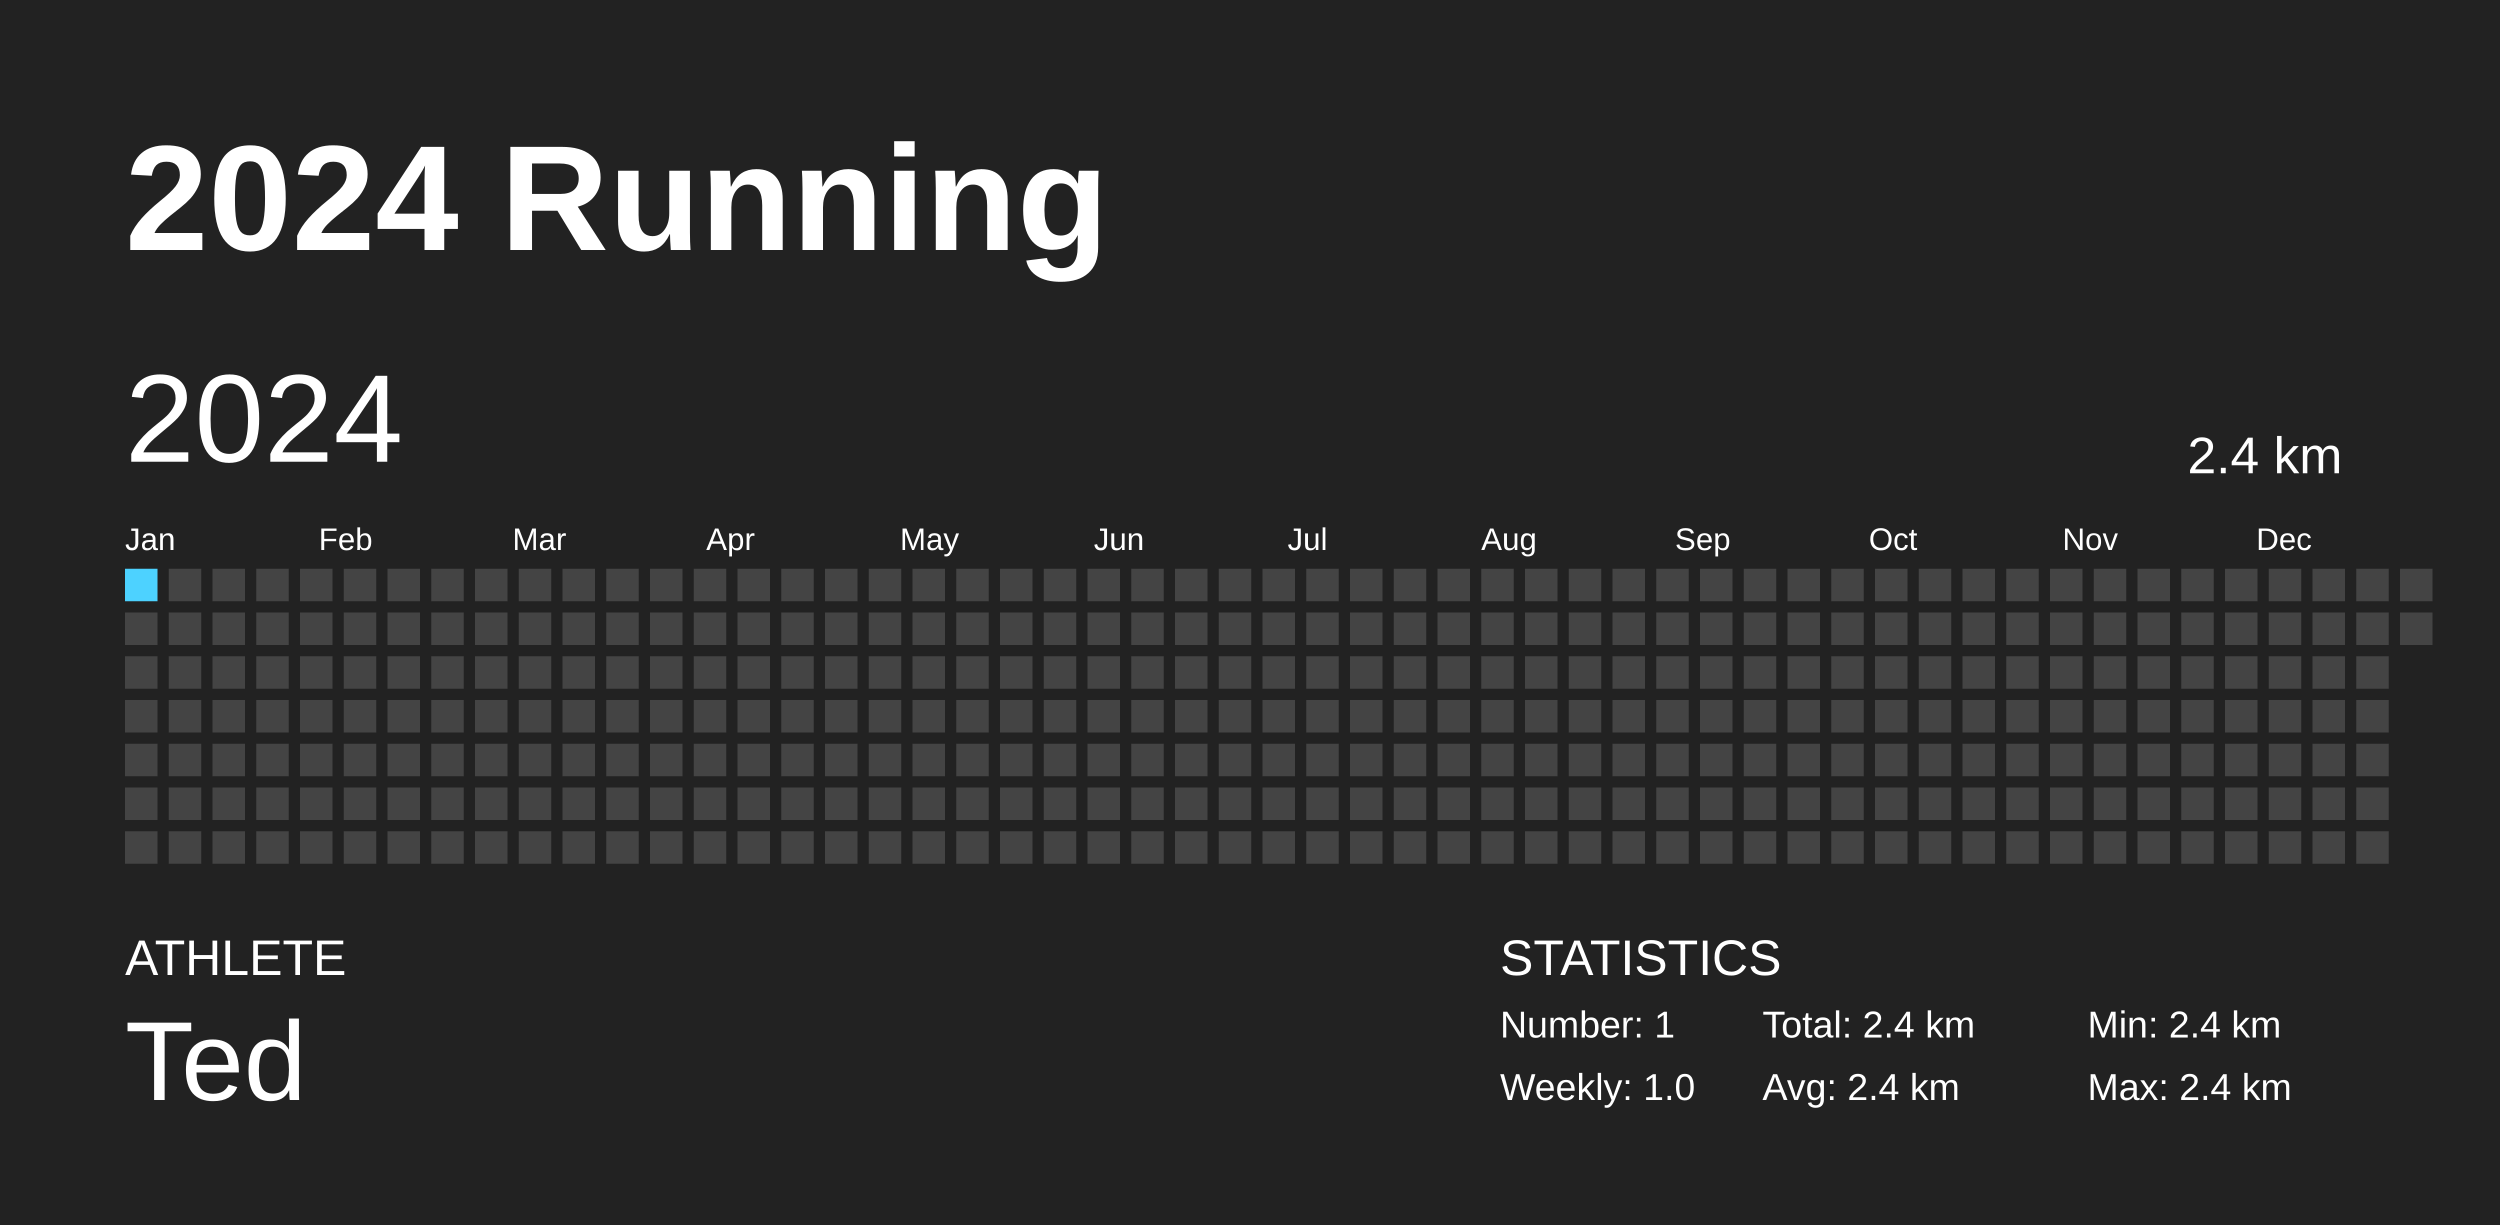
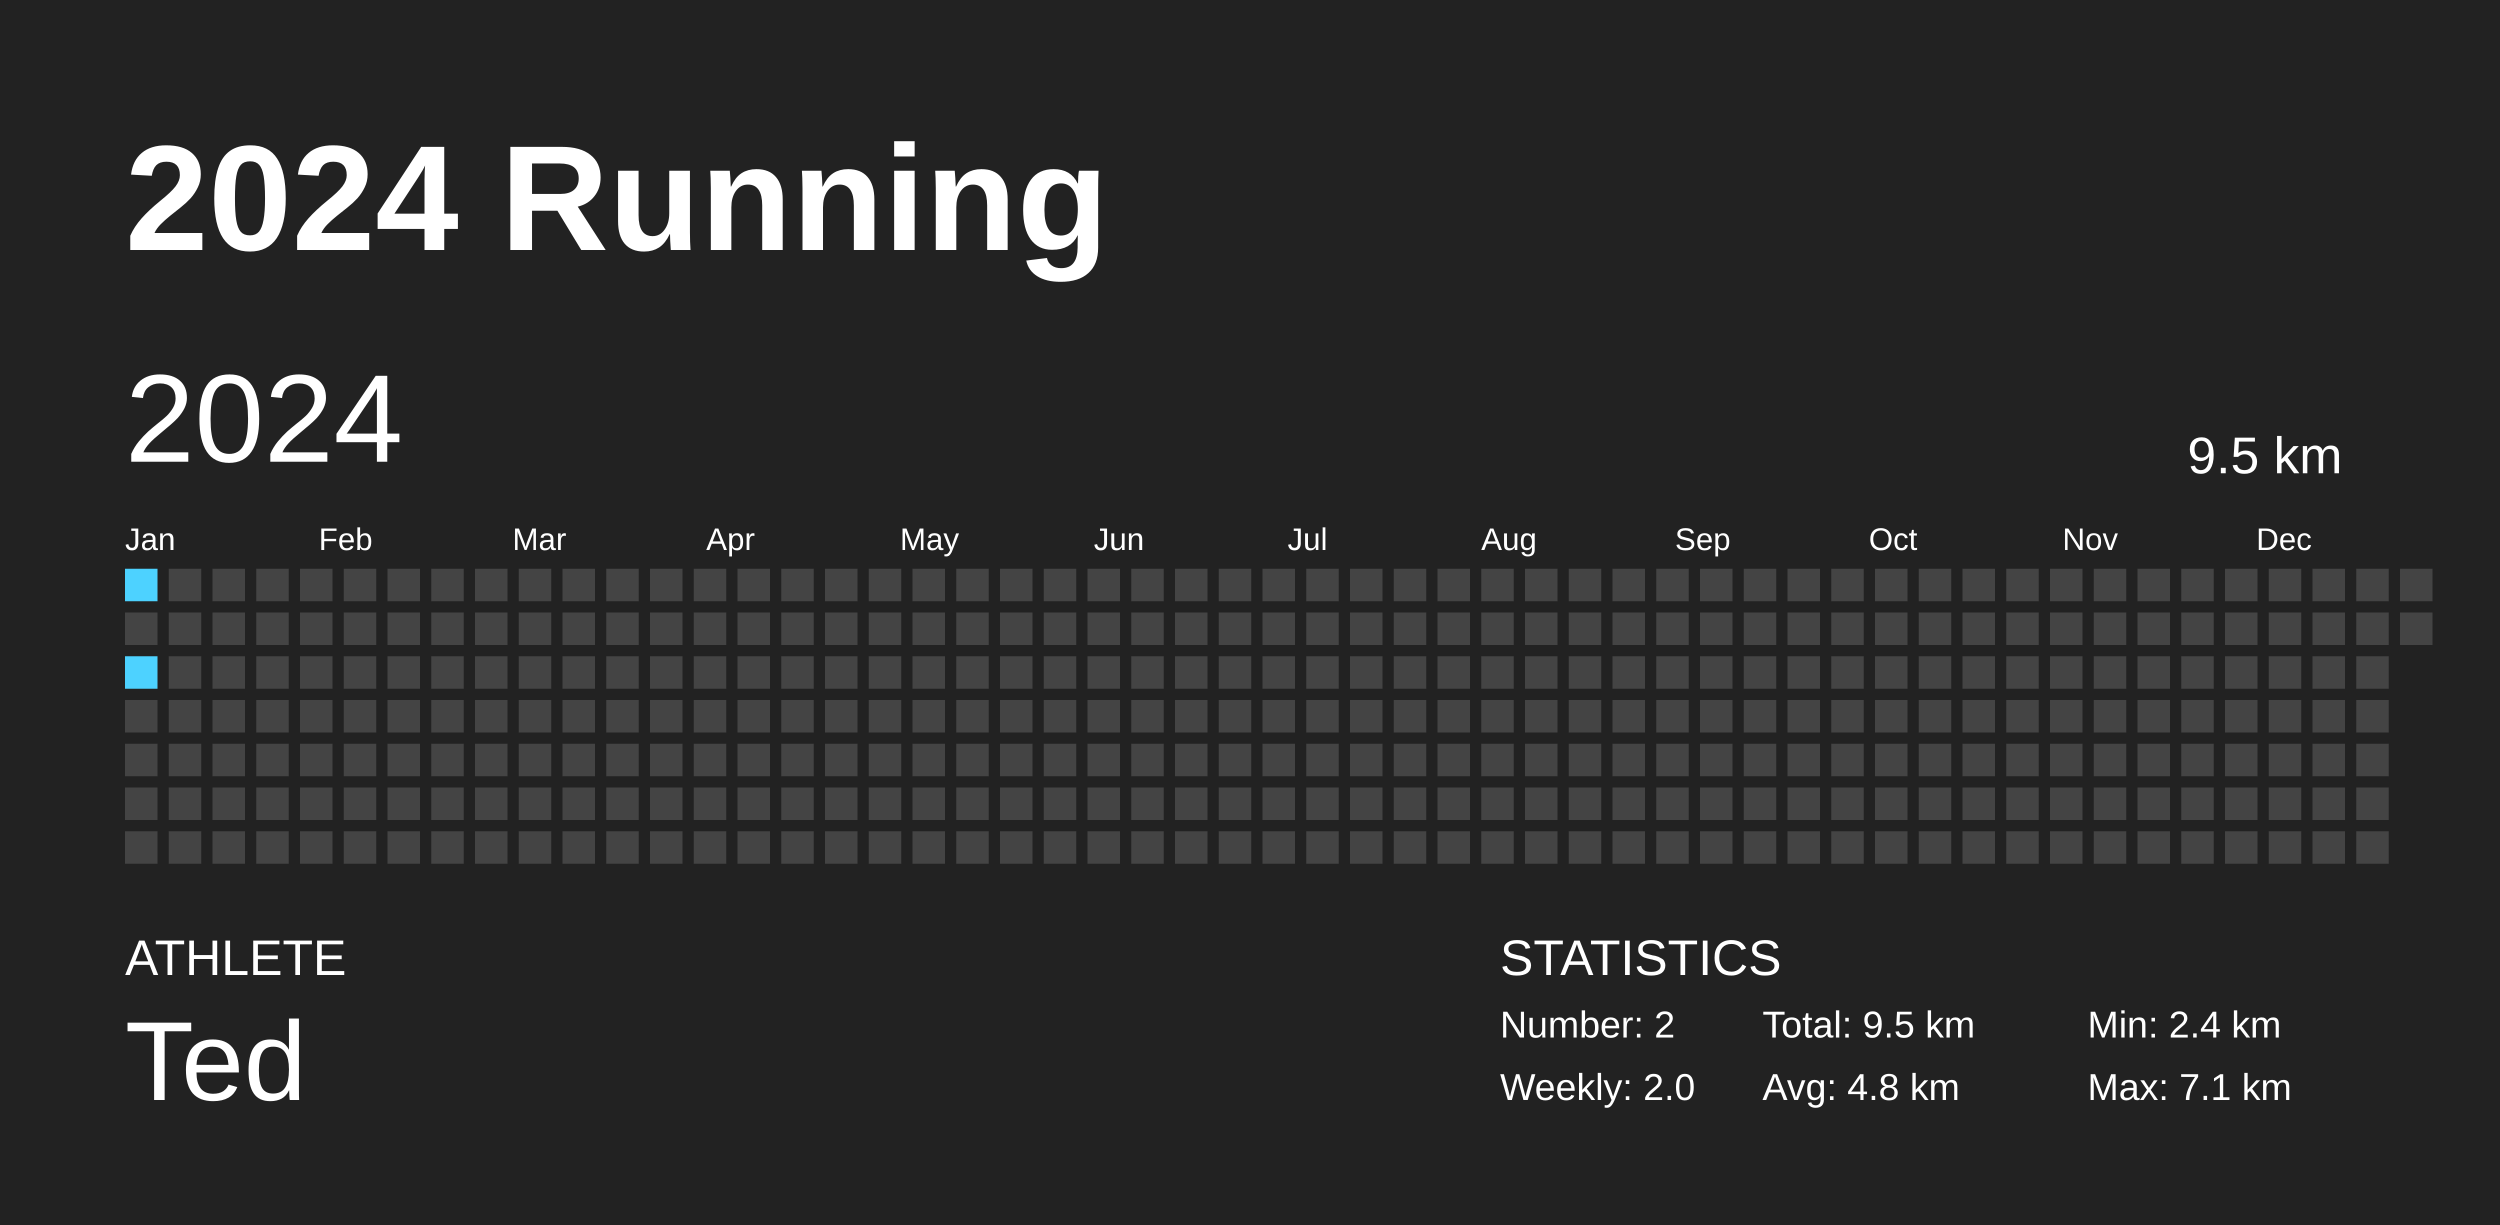
<svg xmlns="http://www.w3.org/2000/svg" baseProfile="full" height="98mm" version="1.1" viewBox="0,0,200,98" width="200mm">
  <defs />
  <rect fill="#222222" height="98" width="200" x="0" y="0" />
  <text fill="#FFFFFF" style="font-size:12px; font-family:Arial; font-weight:bold;" x="10" y="20">2024 Running</text>
  <text fill="#FFFFFF" style="font-size:4px; font-family:Arial" x="10" y="78">ATHLETE</text>
  <text fill="#FFFFFF" style="font-size:9px; font-family:Arial" x="10" y="88">Ted</text>
  <text fill="#FFFFFF" style="font-size:4px; font-family:Arial" x="120" y="78">STATISTICS</text>
-   <text fill="#FFFFFF" style="font-size:3px; font-family:Arial" x="120" y="83">Number: 1</text>
-   <text fill="#FFFFFF" style="font-size:3px; font-family:Arial" x="120" y="88">Weekly: 1.0</text>
-   <text fill="#FFFFFF" style="font-size:3px; font-family:Arial" x="141" y="83">Total: 2.4 km</text>
-   <text fill="#FFFFFF" style="font-size:3px; font-family:Arial" x="141" y="88">Avg: 2.4 km</text>
+   <text fill="#FFFFFF" style="font-size:3px; font-family:Arial" x="120" y="83">Number: 2</text>
+   <text fill="#FFFFFF" style="font-size:3px; font-family:Arial" x="120" y="88">Weekly: 2.0</text>
+   <text fill="#FFFFFF" style="font-size:3px; font-family:Arial" x="141" y="83">Total: 9.5 km</text>
+   <text fill="#FFFFFF" style="font-size:3px; font-family:Arial" x="141" y="88">Avg: 4.8 km</text>
  <text fill="#FFFFFF" style="font-size:3px; font-family:Arial" x="167" y="83">Min: 2.4 km</text>
-   <text fill="#FFFFFF" style="font-size:3px; font-family:Arial" x="167" y="88">Max: 2.4 km</text>
+   <text fill="#FFFFFF" style="font-size:3px; font-family:Arial" x="167" y="88">Max: 7.1 km</text>
  <text dominant-baseline="hanging" fill="#FFFFFF" style="font-size:10.0px; font-family:Arial;" x="10" y="30">2024</text>
-   <text dominant-baseline="hanging" fill="#FFFFFF" style="font-size:4.125px; font-family:Arial;" x="175" y="35">2.4 km</text>
+   <text dominant-baseline="hanging" fill="#FFFFFF" style="font-size:4.125px; font-family:Arial;" x="175" y="35">9.5 km</text>
  <text fill="#FFFFFF" style="font-size:2.5px; font-family:Arial" x="10.0" y="44">Jan</text>
  <text fill="#FFFFFF" style="font-size:2.5px; font-family:Arial" x="25.5" y="44">Feb</text>
  <text fill="#FFFFFF" style="font-size:2.5px; font-family:Arial" x="41.0" y="44">Mar</text>
  <text fill="#FFFFFF" style="font-size:2.5px; font-family:Arial" x="56.5" y="44">Apr</text>
  <text fill="#FFFFFF" style="font-size:2.5px; font-family:Arial" x="72.0" y="44">May</text>
  <text fill="#FFFFFF" style="font-size:2.5px; font-family:Arial" x="87.5" y="44">Jun</text>
  <text fill="#FFFFFF" style="font-size:2.5px; font-family:Arial" x="103.0" y="44">Jul</text>
  <text fill="#FFFFFF" style="font-size:2.5px; font-family:Arial" x="118.5" y="44">Aug</text>
  <text fill="#FFFFFF" style="font-size:2.5px; font-family:Arial" x="134.0" y="44">Sep</text>
  <text fill="#FFFFFF" style="font-size:2.5px; font-family:Arial" x="149.5" y="44">Oct</text>
  <text fill="#FFFFFF" style="font-size:2.5px; font-family:Arial" x="165.0" y="44">Nov</text>
  <text fill="#FFFFFF" style="font-size:2.5px; font-family:Arial" x="180.5" y="44">Dec</text>
-   <rect fill="#4DD2FF" height="2.6" width="2.6" x="10.0" y="45.5" />
+   <rect fill="#4dd2ff" height="2.6" width="2.6" x="10.0" y="45.5" />
  <rect fill="#444444" height="2.6" width="2.6" x="10.0" y="49.0" />
-   <rect fill="#444444" height="2.6" width="2.6" x="10.0" y="52.5" />
+   <rect fill="#4dd2ff" height="2.6" width="2.6" x="10.0" y="52.5" />
  <rect fill="#444444" height="2.6" width="2.6" x="10.0" y="56.0" />
  <rect fill="#444444" height="2.6" width="2.6" x="10.0" y="59.5" />
  <rect fill="#444444" height="2.6" width="2.6" x="10.0" y="63.0" />
  <rect fill="#444444" height="2.6" width="2.6" x="10.0" y="66.5" />
  <rect fill="#444444" height="2.6" width="2.6" x="13.5" y="45.5" />
  <rect fill="#444444" height="2.6" width="2.6" x="13.5" y="49.0" />
  <rect fill="#444444" height="2.6" width="2.6" x="13.5" y="52.5" />
  <rect fill="#444444" height="2.6" width="2.6" x="13.5" y="56.0" />
  <rect fill="#444444" height="2.6" width="2.6" x="13.5" y="59.5" />
  <rect fill="#444444" height="2.6" width="2.6" x="13.5" y="63.0" />
  <rect fill="#444444" height="2.6" width="2.6" x="13.5" y="66.5" />
  <rect fill="#444444" height="2.6" width="2.6" x="17.0" y="45.5" />
  <rect fill="#444444" height="2.6" width="2.6" x="17.0" y="49.0" />
  <rect fill="#444444" height="2.6" width="2.6" x="17.0" y="52.5" />
  <rect fill="#444444" height="2.6" width="2.6" x="17.0" y="56.0" />
  <rect fill="#444444" height="2.6" width="2.6" x="17.0" y="59.5" />
  <rect fill="#444444" height="2.6" width="2.6" x="17.0" y="63.0" />
  <rect fill="#444444" height="2.6" width="2.6" x="17.0" y="66.5" />
  <rect fill="#444444" height="2.6" width="2.6" x="20.5" y="45.5" />
  <rect fill="#444444" height="2.6" width="2.6" x="20.5" y="49.0" />
  <rect fill="#444444" height="2.6" width="2.6" x="20.5" y="52.5" />
  <rect fill="#444444" height="2.6" width="2.6" x="20.5" y="56.0" />
  <rect fill="#444444" height="2.6" width="2.6" x="20.5" y="59.5" />
  <rect fill="#444444" height="2.6" width="2.6" x="20.5" y="63.0" />
  <rect fill="#444444" height="2.6" width="2.6" x="20.5" y="66.5" />
  <rect fill="#444444" height="2.6" width="2.6" x="24.0" y="45.5" />
  <rect fill="#444444" height="2.6" width="2.6" x="24.0" y="49.0" />
  <rect fill="#444444" height="2.6" width="2.6" x="24.0" y="52.5" />
  <rect fill="#444444" height="2.6" width="2.6" x="24.0" y="56.0" />
  <rect fill="#444444" height="2.6" width="2.6" x="24.0" y="59.5" />
  <rect fill="#444444" height="2.6" width="2.6" x="24.0" y="63.0" />
  <rect fill="#444444" height="2.6" width="2.6" x="24.0" y="66.5" />
  <rect fill="#444444" height="2.6" width="2.6" x="27.5" y="45.5" />
  <rect fill="#444444" height="2.6" width="2.6" x="27.5" y="49.0" />
  <rect fill="#444444" height="2.6" width="2.6" x="27.5" y="52.5" />
  <rect fill="#444444" height="2.6" width="2.6" x="27.5" y="56.0" />
  <rect fill="#444444" height="2.6" width="2.6" x="27.5" y="59.5" />
  <rect fill="#444444" height="2.6" width="2.6" x="27.5" y="63.0" />
  <rect fill="#444444" height="2.6" width="2.6" x="27.5" y="66.5" />
  <rect fill="#444444" height="2.6" width="2.6" x="31.0" y="45.5" />
  <rect fill="#444444" height="2.6" width="2.6" x="31.0" y="49.0" />
  <rect fill="#444444" height="2.6" width="2.6" x="31.0" y="52.5" />
  <rect fill="#444444" height="2.6" width="2.6" x="31.0" y="56.0" />
  <rect fill="#444444" height="2.6" width="2.6" x="31.0" y="59.5" />
  <rect fill="#444444" height="2.6" width="2.6" x="31.0" y="63.0" />
  <rect fill="#444444" height="2.6" width="2.6" x="31.0" y="66.5" />
  <rect fill="#444444" height="2.6" width="2.6" x="34.5" y="45.5" />
  <rect fill="#444444" height="2.6" width="2.6" x="34.5" y="49.0" />
  <rect fill="#444444" height="2.6" width="2.6" x="34.5" y="52.5" />
  <rect fill="#444444" height="2.6" width="2.6" x="34.5" y="56.0" />
  <rect fill="#444444" height="2.6" width="2.6" x="34.5" y="59.5" />
  <rect fill="#444444" height="2.6" width="2.6" x="34.5" y="63.0" />
  <rect fill="#444444" height="2.6" width="2.6" x="34.5" y="66.5" />
  <rect fill="#444444" height="2.6" width="2.6" x="38.0" y="45.5" />
  <rect fill="#444444" height="2.6" width="2.6" x="38.0" y="49.0" />
  <rect fill="#444444" height="2.6" width="2.6" x="38.0" y="52.5" />
  <rect fill="#444444" height="2.6" width="2.6" x="38.0" y="56.0" />
  <rect fill="#444444" height="2.6" width="2.6" x="38.0" y="59.5" />
  <rect fill="#444444" height="2.6" width="2.6" x="38.0" y="63.0" />
  <rect fill="#444444" height="2.6" width="2.6" x="38.0" y="66.5" />
  <rect fill="#444444" height="2.6" width="2.6" x="41.5" y="45.5" />
  <rect fill="#444444" height="2.6" width="2.6" x="41.5" y="49.0" />
  <rect fill="#444444" height="2.6" width="2.6" x="41.5" y="52.5" />
  <rect fill="#444444" height="2.6" width="2.6" x="41.5" y="56.0" />
  <rect fill="#444444" height="2.6" width="2.6" x="41.5" y="59.5" />
  <rect fill="#444444" height="2.6" width="2.6" x="41.5" y="63.0" />
  <rect fill="#444444" height="2.6" width="2.6" x="41.5" y="66.5" />
  <rect fill="#444444" height="2.6" width="2.6" x="45.0" y="45.5" />
  <rect fill="#444444" height="2.6" width="2.6" x="45.0" y="49.0" />
  <rect fill="#444444" height="2.6" width="2.6" x="45.0" y="52.5" />
  <rect fill="#444444" height="2.6" width="2.6" x="45.0" y="56.0" />
  <rect fill="#444444" height="2.6" width="2.6" x="45.0" y="59.5" />
  <rect fill="#444444" height="2.6" width="2.6" x="45.0" y="63.0" />
  <rect fill="#444444" height="2.6" width="2.6" x="45.0" y="66.5" />
  <rect fill="#444444" height="2.6" width="2.6" x="48.5" y="45.5" />
  <rect fill="#444444" height="2.6" width="2.6" x="48.5" y="49.0" />
  <rect fill="#444444" height="2.6" width="2.6" x="48.5" y="52.5" />
  <rect fill="#444444" height="2.6" width="2.6" x="48.5" y="56.0" />
  <rect fill="#444444" height="2.6" width="2.6" x="48.5" y="59.5" />
  <rect fill="#444444" height="2.6" width="2.6" x="48.5" y="63.0" />
  <rect fill="#444444" height="2.6" width="2.6" x="48.5" y="66.5" />
  <rect fill="#444444" height="2.6" width="2.6" x="52.0" y="45.5" />
  <rect fill="#444444" height="2.6" width="2.6" x="52.0" y="49.0" />
  <rect fill="#444444" height="2.6" width="2.6" x="52.0" y="52.5" />
  <rect fill="#444444" height="2.6" width="2.6" x="52.0" y="56.0" />
  <rect fill="#444444" height="2.6" width="2.6" x="52.0" y="59.5" />
  <rect fill="#444444" height="2.6" width="2.6" x="52.0" y="63.0" />
  <rect fill="#444444" height="2.6" width="2.6" x="52.0" y="66.5" />
  <rect fill="#444444" height="2.6" width="2.6" x="55.5" y="45.5" />
  <rect fill="#444444" height="2.6" width="2.6" x="55.5" y="49.0" />
  <rect fill="#444444" height="2.6" width="2.6" x="55.5" y="52.5" />
  <rect fill="#444444" height="2.6" width="2.6" x="55.5" y="56.0" />
  <rect fill="#444444" height="2.6" width="2.6" x="55.5" y="59.5" />
  <rect fill="#444444" height="2.6" width="2.6" x="55.5" y="63.0" />
  <rect fill="#444444" height="2.6" width="2.6" x="55.5" y="66.5" />
  <rect fill="#444444" height="2.6" width="2.6" x="59.0" y="45.5" />
  <rect fill="#444444" height="2.6" width="2.6" x="59.0" y="49.0" />
  <rect fill="#444444" height="2.6" width="2.6" x="59.0" y="52.5" />
  <rect fill="#444444" height="2.6" width="2.6" x="59.0" y="56.0" />
  <rect fill="#444444" height="2.6" width="2.6" x="59.0" y="59.5" />
  <rect fill="#444444" height="2.6" width="2.6" x="59.0" y="63.0" />
  <rect fill="#444444" height="2.6" width="2.6" x="59.0" y="66.5" />
  <rect fill="#444444" height="2.6" width="2.6" x="62.5" y="45.5" />
  <rect fill="#444444" height="2.6" width="2.6" x="62.5" y="49.0" />
  <rect fill="#444444" height="2.6" width="2.6" x="62.5" y="52.5" />
  <rect fill="#444444" height="2.6" width="2.6" x="62.5" y="56.0" />
  <rect fill="#444444" height="2.6" width="2.6" x="62.5" y="59.5" />
  <rect fill="#444444" height="2.6" width="2.6" x="62.5" y="63.0" />
  <rect fill="#444444" height="2.6" width="2.6" x="62.5" y="66.5" />
  <rect fill="#444444" height="2.6" width="2.6" x="66.0" y="45.5" />
  <rect fill="#444444" height="2.6" width="2.6" x="66.0" y="49.0" />
  <rect fill="#444444" height="2.6" width="2.6" x="66.0" y="52.5" />
  <rect fill="#444444" height="2.6" width="2.6" x="66.0" y="56.0" />
  <rect fill="#444444" height="2.6" width="2.6" x="66.0" y="59.5" />
  <rect fill="#444444" height="2.6" width="2.6" x="66.0" y="63.0" />
  <rect fill="#444444" height="2.6" width="2.6" x="66.0" y="66.5" />
  <rect fill="#444444" height="2.6" width="2.6" x="69.5" y="45.5" />
  <rect fill="#444444" height="2.6" width="2.6" x="69.5" y="49.0" />
  <rect fill="#444444" height="2.6" width="2.6" x="69.5" y="52.5" />
  <rect fill="#444444" height="2.6" width="2.6" x="69.5" y="56.0" />
  <rect fill="#444444" height="2.6" width="2.6" x="69.5" y="59.5" />
  <rect fill="#444444" height="2.6" width="2.6" x="69.5" y="63.0" />
  <rect fill="#444444" height="2.6" width="2.6" x="69.5" y="66.5" />
  <rect fill="#444444" height="2.6" width="2.6" x="73.0" y="45.5" />
  <rect fill="#444444" height="2.6" width="2.6" x="73.0" y="49.0" />
  <rect fill="#444444" height="2.6" width="2.6" x="73.0" y="52.5" />
  <rect fill="#444444" height="2.6" width="2.6" x="73.0" y="56.0" />
  <rect fill="#444444" height="2.6" width="2.6" x="73.0" y="59.5" />
  <rect fill="#444444" height="2.6" width="2.6" x="73.0" y="63.0" />
  <rect fill="#444444" height="2.6" width="2.6" x="73.0" y="66.5" />
  <rect fill="#444444" height="2.6" width="2.6" x="76.5" y="45.5" />
  <rect fill="#444444" height="2.6" width="2.6" x="76.5" y="49.0" />
  <rect fill="#444444" height="2.6" width="2.6" x="76.5" y="52.5" />
  <rect fill="#444444" height="2.6" width="2.6" x="76.5" y="56.0" />
  <rect fill="#444444" height="2.6" width="2.6" x="76.5" y="59.5" />
  <rect fill="#444444" height="2.6" width="2.6" x="76.5" y="63.0" />
  <rect fill="#444444" height="2.6" width="2.6" x="76.5" y="66.5" />
  <rect fill="#444444" height="2.6" width="2.6" x="80.0" y="45.5" />
  <rect fill="#444444" height="2.6" width="2.6" x="80.0" y="49.0" />
  <rect fill="#444444" height="2.6" width="2.6" x="80.0" y="52.5" />
  <rect fill="#444444" height="2.6" width="2.6" x="80.0" y="56.0" />
  <rect fill="#444444" height="2.6" width="2.6" x="80.0" y="59.5" />
  <rect fill="#444444" height="2.6" width="2.6" x="80.0" y="63.0" />
  <rect fill="#444444" height="2.6" width="2.6" x="80.0" y="66.5" />
  <rect fill="#444444" height="2.6" width="2.6" x="83.5" y="45.5" />
  <rect fill="#444444" height="2.6" width="2.6" x="83.5" y="49.0" />
  <rect fill="#444444" height="2.6" width="2.6" x="83.5" y="52.5" />
  <rect fill="#444444" height="2.6" width="2.6" x="83.5" y="56.0" />
  <rect fill="#444444" height="2.6" width="2.6" x="83.5" y="59.5" />
  <rect fill="#444444" height="2.6" width="2.6" x="83.5" y="63.0" />
  <rect fill="#444444" height="2.6" width="2.6" x="83.5" y="66.5" />
  <rect fill="#444444" height="2.6" width="2.6" x="87.0" y="45.5" />
  <rect fill="#444444" height="2.6" width="2.6" x="87.0" y="49.0" />
  <rect fill="#444444" height="2.6" width="2.6" x="87.0" y="52.5" />
  <rect fill="#444444" height="2.6" width="2.6" x="87.0" y="56.0" />
  <rect fill="#444444" height="2.6" width="2.6" x="87.0" y="59.5" />
  <rect fill="#444444" height="2.6" width="2.6" x="87.0" y="63.0" />
  <rect fill="#444444" height="2.6" width="2.6" x="87.0" y="66.5" />
  <rect fill="#444444" height="2.6" width="2.6" x="90.5" y="45.5" />
  <rect fill="#444444" height="2.6" width="2.6" x="90.5" y="49.0" />
  <rect fill="#444444" height="2.6" width="2.6" x="90.5" y="52.5" />
  <rect fill="#444444" height="2.6" width="2.6" x="90.5" y="56.0" />
  <rect fill="#444444" height="2.6" width="2.6" x="90.5" y="59.5" />
  <rect fill="#444444" height="2.6" width="2.6" x="90.5" y="63.0" />
  <rect fill="#444444" height="2.6" width="2.6" x="90.5" y="66.5" />
  <rect fill="#444444" height="2.6" width="2.6" x="94.0" y="45.5" />
  <rect fill="#444444" height="2.6" width="2.6" x="94.0" y="49.0" />
  <rect fill="#444444" height="2.6" width="2.6" x="94.0" y="52.5" />
  <rect fill="#444444" height="2.6" width="2.6" x="94.0" y="56.0" />
  <rect fill="#444444" height="2.6" width="2.6" x="94.0" y="59.5" />
  <rect fill="#444444" height="2.6" width="2.6" x="94.0" y="63.0" />
  <rect fill="#444444" height="2.6" width="2.6" x="94.0" y="66.5" />
  <rect fill="#444444" height="2.6" width="2.6" x="97.5" y="45.5" />
  <rect fill="#444444" height="2.6" width="2.6" x="97.5" y="49.0" />
  <rect fill="#444444" height="2.6" width="2.6" x="97.5" y="52.5" />
  <rect fill="#444444" height="2.6" width="2.6" x="97.5" y="56.0" />
  <rect fill="#444444" height="2.6" width="2.6" x="97.5" y="59.5" />
  <rect fill="#444444" height="2.6" width="2.6" x="97.5" y="63.0" />
  <rect fill="#444444" height="2.6" width="2.6" x="97.5" y="66.5" />
  <rect fill="#444444" height="2.6" width="2.6" x="101.0" y="45.5" />
  <rect fill="#444444" height="2.6" width="2.6" x="101.0" y="49.0" />
  <rect fill="#444444" height="2.6" width="2.6" x="101.0" y="52.5" />
  <rect fill="#444444" height="2.6" width="2.6" x="101.0" y="56.0" />
  <rect fill="#444444" height="2.6" width="2.6" x="101.0" y="59.5" />
  <rect fill="#444444" height="2.6" width="2.6" x="101.0" y="63.0" />
  <rect fill="#444444" height="2.6" width="2.6" x="101.0" y="66.5" />
  <rect fill="#444444" height="2.6" width="2.6" x="104.5" y="45.5" />
  <rect fill="#444444" height="2.6" width="2.6" x="104.5" y="49.0" />
  <rect fill="#444444" height="2.6" width="2.6" x="104.5" y="52.5" />
  <rect fill="#444444" height="2.6" width="2.6" x="104.5" y="56.0" />
  <rect fill="#444444" height="2.6" width="2.6" x="104.5" y="59.5" />
  <rect fill="#444444" height="2.6" width="2.6" x="104.5" y="63.0" />
  <rect fill="#444444" height="2.6" width="2.6" x="104.5" y="66.5" />
  <rect fill="#444444" height="2.6" width="2.6" x="108.0" y="45.5" />
  <rect fill="#444444" height="2.6" width="2.6" x="108.0" y="49.0" />
  <rect fill="#444444" height="2.6" width="2.6" x="108.0" y="52.5" />
  <rect fill="#444444" height="2.6" width="2.6" x="108.0" y="56.0" />
  <rect fill="#444444" height="2.6" width="2.6" x="108.0" y="59.5" />
  <rect fill="#444444" height="2.6" width="2.6" x="108.0" y="63.0" />
  <rect fill="#444444" height="2.6" width="2.6" x="108.0" y="66.5" />
  <rect fill="#444444" height="2.6" width="2.6" x="111.5" y="45.5" />
  <rect fill="#444444" height="2.6" width="2.6" x="111.5" y="49.0" />
  <rect fill="#444444" height="2.6" width="2.6" x="111.5" y="52.5" />
  <rect fill="#444444" height="2.6" width="2.6" x="111.5" y="56.0" />
  <rect fill="#444444" height="2.6" width="2.6" x="111.5" y="59.5" />
  <rect fill="#444444" height="2.6" width="2.6" x="111.5" y="63.0" />
  <rect fill="#444444" height="2.6" width="2.6" x="111.5" y="66.5" />
  <rect fill="#444444" height="2.6" width="2.6" x="115.0" y="45.5" />
  <rect fill="#444444" height="2.6" width="2.6" x="115.0" y="49.0" />
  <rect fill="#444444" height="2.6" width="2.6" x="115.0" y="52.5" />
  <rect fill="#444444" height="2.6" width="2.6" x="115.0" y="56.0" />
  <rect fill="#444444" height="2.6" width="2.6" x="115.0" y="59.5" />
  <rect fill="#444444" height="2.6" width="2.6" x="115.0" y="63.0" />
  <rect fill="#444444" height="2.6" width="2.6" x="115.0" y="66.5" />
  <rect fill="#444444" height="2.6" width="2.6" x="118.5" y="45.5" />
  <rect fill="#444444" height="2.6" width="2.6" x="118.5" y="49.0" />
  <rect fill="#444444" height="2.6" width="2.6" x="118.5" y="52.5" />
  <rect fill="#444444" height="2.6" width="2.6" x="118.5" y="56.0" />
  <rect fill="#444444" height="2.6" width="2.6" x="118.5" y="59.5" />
  <rect fill="#444444" height="2.6" width="2.6" x="118.5" y="63.0" />
  <rect fill="#444444" height="2.6" width="2.6" x="118.5" y="66.5" />
  <rect fill="#444444" height="2.6" width="2.6" x="122.0" y="45.5" />
  <rect fill="#444444" height="2.6" width="2.6" x="122.0" y="49.0" />
  <rect fill="#444444" height="2.6" width="2.6" x="122.0" y="52.5" />
  <rect fill="#444444" height="2.6" width="2.6" x="122.0" y="56.0" />
  <rect fill="#444444" height="2.6" width="2.6" x="122.0" y="59.5" />
  <rect fill="#444444" height="2.6" width="2.6" x="122.0" y="63.0" />
  <rect fill="#444444" height="2.6" width="2.6" x="122.0" y="66.5" />
  <rect fill="#444444" height="2.6" width="2.6" x="125.5" y="45.5" />
  <rect fill="#444444" height="2.6" width="2.6" x="125.5" y="49.0" />
  <rect fill="#444444" height="2.6" width="2.6" x="125.5" y="52.5" />
  <rect fill="#444444" height="2.6" width="2.6" x="125.5" y="56.0" />
  <rect fill="#444444" height="2.6" width="2.6" x="125.5" y="59.5" />
  <rect fill="#444444" height="2.6" width="2.6" x="125.5" y="63.0" />
  <rect fill="#444444" height="2.6" width="2.6" x="125.5" y="66.5" />
  <rect fill="#444444" height="2.6" width="2.6" x="129.0" y="45.5" />
  <rect fill="#444444" height="2.6" width="2.6" x="129.0" y="49.0" />
  <rect fill="#444444" height="2.6" width="2.6" x="129.0" y="52.5" />
  <rect fill="#444444" height="2.6" width="2.6" x="129.0" y="56.0" />
  <rect fill="#444444" height="2.6" width="2.6" x="129.0" y="59.5" />
  <rect fill="#444444" height="2.6" width="2.6" x="129.0" y="63.0" />
  <rect fill="#444444" height="2.6" width="2.6" x="129.0" y="66.5" />
  <rect fill="#444444" height="2.6" width="2.6" x="132.5" y="45.5" />
  <rect fill="#444444" height="2.6" width="2.6" x="132.5" y="49.0" />
  <rect fill="#444444" height="2.6" width="2.6" x="132.5" y="52.5" />
  <rect fill="#444444" height="2.6" width="2.6" x="132.5" y="56.0" />
  <rect fill="#444444" height="2.6" width="2.6" x="132.5" y="59.5" />
  <rect fill="#444444" height="2.6" width="2.6" x="132.5" y="63.0" />
  <rect fill="#444444" height="2.6" width="2.6" x="132.5" y="66.5" />
  <rect fill="#444444" height="2.6" width="2.6" x="136.0" y="45.5" />
  <rect fill="#444444" height="2.6" width="2.6" x="136.0" y="49.0" />
  <rect fill="#444444" height="2.6" width="2.6" x="136.0" y="52.5" />
  <rect fill="#444444" height="2.6" width="2.6" x="136.0" y="56.0" />
  <rect fill="#444444" height="2.6" width="2.6" x="136.0" y="59.5" />
  <rect fill="#444444" height="2.6" width="2.6" x="136.0" y="63.0" />
  <rect fill="#444444" height="2.6" width="2.6" x="136.0" y="66.5" />
  <rect fill="#444444" height="2.6" width="2.6" x="139.5" y="45.5" />
  <rect fill="#444444" height="2.6" width="2.6" x="139.5" y="49.0" />
  <rect fill="#444444" height="2.6" width="2.6" x="139.5" y="52.5" />
  <rect fill="#444444" height="2.6" width="2.6" x="139.5" y="56.0" />
  <rect fill="#444444" height="2.6" width="2.6" x="139.5" y="59.5" />
  <rect fill="#444444" height="2.6" width="2.6" x="139.5" y="63.0" />
  <rect fill="#444444" height="2.6" width="2.6" x="139.5" y="66.5" />
  <rect fill="#444444" height="2.6" width="2.6" x="143.0" y="45.5" />
  <rect fill="#444444" height="2.6" width="2.6" x="143.0" y="49.0" />
  <rect fill="#444444" height="2.6" width="2.6" x="143.0" y="52.5" />
  <rect fill="#444444" height="2.6" width="2.6" x="143.0" y="56.0" />
  <rect fill="#444444" height="2.6" width="2.6" x="143.0" y="59.5" />
  <rect fill="#444444" height="2.6" width="2.6" x="143.0" y="63.0" />
  <rect fill="#444444" height="2.6" width="2.6" x="143.0" y="66.5" />
  <rect fill="#444444" height="2.6" width="2.6" x="146.5" y="45.5" />
  <rect fill="#444444" height="2.6" width="2.6" x="146.5" y="49.0" />
  <rect fill="#444444" height="2.6" width="2.6" x="146.5" y="52.5" />
  <rect fill="#444444" height="2.6" width="2.6" x="146.5" y="56.0" />
  <rect fill="#444444" height="2.6" width="2.6" x="146.5" y="59.5" />
  <rect fill="#444444" height="2.6" width="2.6" x="146.5" y="63.0" />
  <rect fill="#444444" height="2.6" width="2.6" x="146.5" y="66.5" />
  <rect fill="#444444" height="2.6" width="2.6" x="150.0" y="45.5" />
  <rect fill="#444444" height="2.6" width="2.6" x="150.0" y="49.0" />
  <rect fill="#444444" height="2.6" width="2.6" x="150.0" y="52.5" />
  <rect fill="#444444" height="2.6" width="2.6" x="150.0" y="56.0" />
  <rect fill="#444444" height="2.6" width="2.6" x="150.0" y="59.5" />
  <rect fill="#444444" height="2.6" width="2.6" x="150.0" y="63.0" />
  <rect fill="#444444" height="2.6" width="2.6" x="150.0" y="66.5" />
  <rect fill="#444444" height="2.6" width="2.6" x="153.5" y="45.5" />
  <rect fill="#444444" height="2.6" width="2.6" x="153.5" y="49.0" />
  <rect fill="#444444" height="2.6" width="2.6" x="153.5" y="52.5" />
  <rect fill="#444444" height="2.6" width="2.6" x="153.5" y="56.0" />
  <rect fill="#444444" height="2.6" width="2.6" x="153.5" y="59.5" />
  <rect fill="#444444" height="2.6" width="2.6" x="153.5" y="63.0" />
  <rect fill="#444444" height="2.6" width="2.6" x="153.5" y="66.5" />
  <rect fill="#444444" height="2.6" width="2.6" x="157.0" y="45.5" />
  <rect fill="#444444" height="2.6" width="2.6" x="157.0" y="49.0" />
  <rect fill="#444444" height="2.6" width="2.6" x="157.0" y="52.5" />
  <rect fill="#444444" height="2.6" width="2.6" x="157.0" y="56.0" />
  <rect fill="#444444" height="2.6" width="2.6" x="157.0" y="59.5" />
  <rect fill="#444444" height="2.6" width="2.6" x="157.0" y="63.0" />
  <rect fill="#444444" height="2.6" width="2.6" x="157.0" y="66.5" />
  <rect fill="#444444" height="2.6" width="2.6" x="160.5" y="45.5" />
  <rect fill="#444444" height="2.6" width="2.6" x="160.5" y="49.0" />
  <rect fill="#444444" height="2.6" width="2.6" x="160.5" y="52.5" />
  <rect fill="#444444" height="2.6" width="2.6" x="160.5" y="56.0" />
  <rect fill="#444444" height="2.6" width="2.6" x="160.5" y="59.5" />
  <rect fill="#444444" height="2.6" width="2.6" x="160.5" y="63.0" />
  <rect fill="#444444" height="2.6" width="2.6" x="160.5" y="66.5" />
  <rect fill="#444444" height="2.6" width="2.6" x="164.0" y="45.5" />
  <rect fill="#444444" height="2.6" width="2.6" x="164.0" y="49.0" />
  <rect fill="#444444" height="2.6" width="2.6" x="164.0" y="52.5" />
  <rect fill="#444444" height="2.6" width="2.6" x="164.0" y="56.0" />
  <rect fill="#444444" height="2.6" width="2.6" x="164.0" y="59.5" />
  <rect fill="#444444" height="2.6" width="2.6" x="164.0" y="63.0" />
  <rect fill="#444444" height="2.6" width="2.6" x="164.0" y="66.5" />
  <rect fill="#444444" height="2.6" width="2.6" x="167.5" y="45.5" />
  <rect fill="#444444" height="2.6" width="2.6" x="167.5" y="49.0" />
  <rect fill="#444444" height="2.6" width="2.6" x="167.5" y="52.5" />
  <rect fill="#444444" height="2.6" width="2.6" x="167.5" y="56.0" />
  <rect fill="#444444" height="2.6" width="2.6" x="167.5" y="59.5" />
  <rect fill="#444444" height="2.6" width="2.6" x="167.5" y="63.0" />
  <rect fill="#444444" height="2.6" width="2.6" x="167.5" y="66.5" />
  <rect fill="#444444" height="2.6" width="2.6" x="171.0" y="45.5" />
  <rect fill="#444444" height="2.6" width="2.6" x="171.0" y="49.0" />
  <rect fill="#444444" height="2.6" width="2.6" x="171.0" y="52.5" />
  <rect fill="#444444" height="2.6" width="2.6" x="171.0" y="56.0" />
  <rect fill="#444444" height="2.6" width="2.6" x="171.0" y="59.5" />
  <rect fill="#444444" height="2.6" width="2.6" x="171.0" y="63.0" />
  <rect fill="#444444" height="2.6" width="2.6" x="171.0" y="66.5" />
  <rect fill="#444444" height="2.6" width="2.6" x="174.5" y="45.5" />
  <rect fill="#444444" height="2.6" width="2.6" x="174.5" y="49.0" />
  <rect fill="#444444" height="2.6" width="2.6" x="174.5" y="52.5" />
  <rect fill="#444444" height="2.6" width="2.6" x="174.5" y="56.0" />
  <rect fill="#444444" height="2.6" width="2.6" x="174.5" y="59.5" />
  <rect fill="#444444" height="2.6" width="2.6" x="174.5" y="63.0" />
  <rect fill="#444444" height="2.6" width="2.6" x="174.5" y="66.5" />
  <rect fill="#444444" height="2.6" width="2.6" x="178.0" y="45.5" />
  <rect fill="#444444" height="2.6" width="2.6" x="178.0" y="49.0" />
  <rect fill="#444444" height="2.6" width="2.6" x="178.0" y="52.5" />
  <rect fill="#444444" height="2.6" width="2.6" x="178.0" y="56.0" />
  <rect fill="#444444" height="2.6" width="2.6" x="178.0" y="59.5" />
  <rect fill="#444444" height="2.6" width="2.6" x="178.0" y="63.0" />
  <rect fill="#444444" height="2.6" width="2.6" x="178.0" y="66.5" />
  <rect fill="#444444" height="2.6" width="2.6" x="181.5" y="45.5" />
  <rect fill="#444444" height="2.6" width="2.6" x="181.5" y="49.0" />
  <rect fill="#444444" height="2.6" width="2.6" x="181.5" y="52.5" />
  <rect fill="#444444" height="2.6" width="2.6" x="181.5" y="56.0" />
  <rect fill="#444444" height="2.6" width="2.6" x="181.5" y="59.5" />
  <rect fill="#444444" height="2.6" width="2.6" x="181.5" y="63.0" />
  <rect fill="#444444" height="2.6" width="2.6" x="181.5" y="66.5" />
  <rect fill="#444444" height="2.6" width="2.6" x="185.0" y="45.5" />
  <rect fill="#444444" height="2.6" width="2.6" x="185.0" y="49.0" />
  <rect fill="#444444" height="2.6" width="2.6" x="185.0" y="52.5" />
  <rect fill="#444444" height="2.6" width="2.6" x="185.0" y="56.0" />
  <rect fill="#444444" height="2.6" width="2.6" x="185.0" y="59.5" />
  <rect fill="#444444" height="2.6" width="2.6" x="185.0" y="63.0" />
  <rect fill="#444444" height="2.6" width="2.6" x="185.0" y="66.5" />
  <rect fill="#444444" height="2.6" width="2.6" x="188.5" y="45.5" />
  <rect fill="#444444" height="2.6" width="2.6" x="188.5" y="49.0" />
  <rect fill="#444444" height="2.6" width="2.6" x="188.5" y="52.5" />
  <rect fill="#444444" height="2.6" width="2.6" x="188.5" y="56.0" />
  <rect fill="#444444" height="2.6" width="2.6" x="188.5" y="59.5" />
  <rect fill="#444444" height="2.6" width="2.6" x="188.5" y="63.0" />
  <rect fill="#444444" height="2.6" width="2.6" x="188.5" y="66.5" />
  <rect fill="#444444" height="2.6" width="2.6" x="192.0" y="45.5" />
  <rect fill="#444444" height="2.6" width="2.6" x="192.0" y="49.0" />
</svg>
